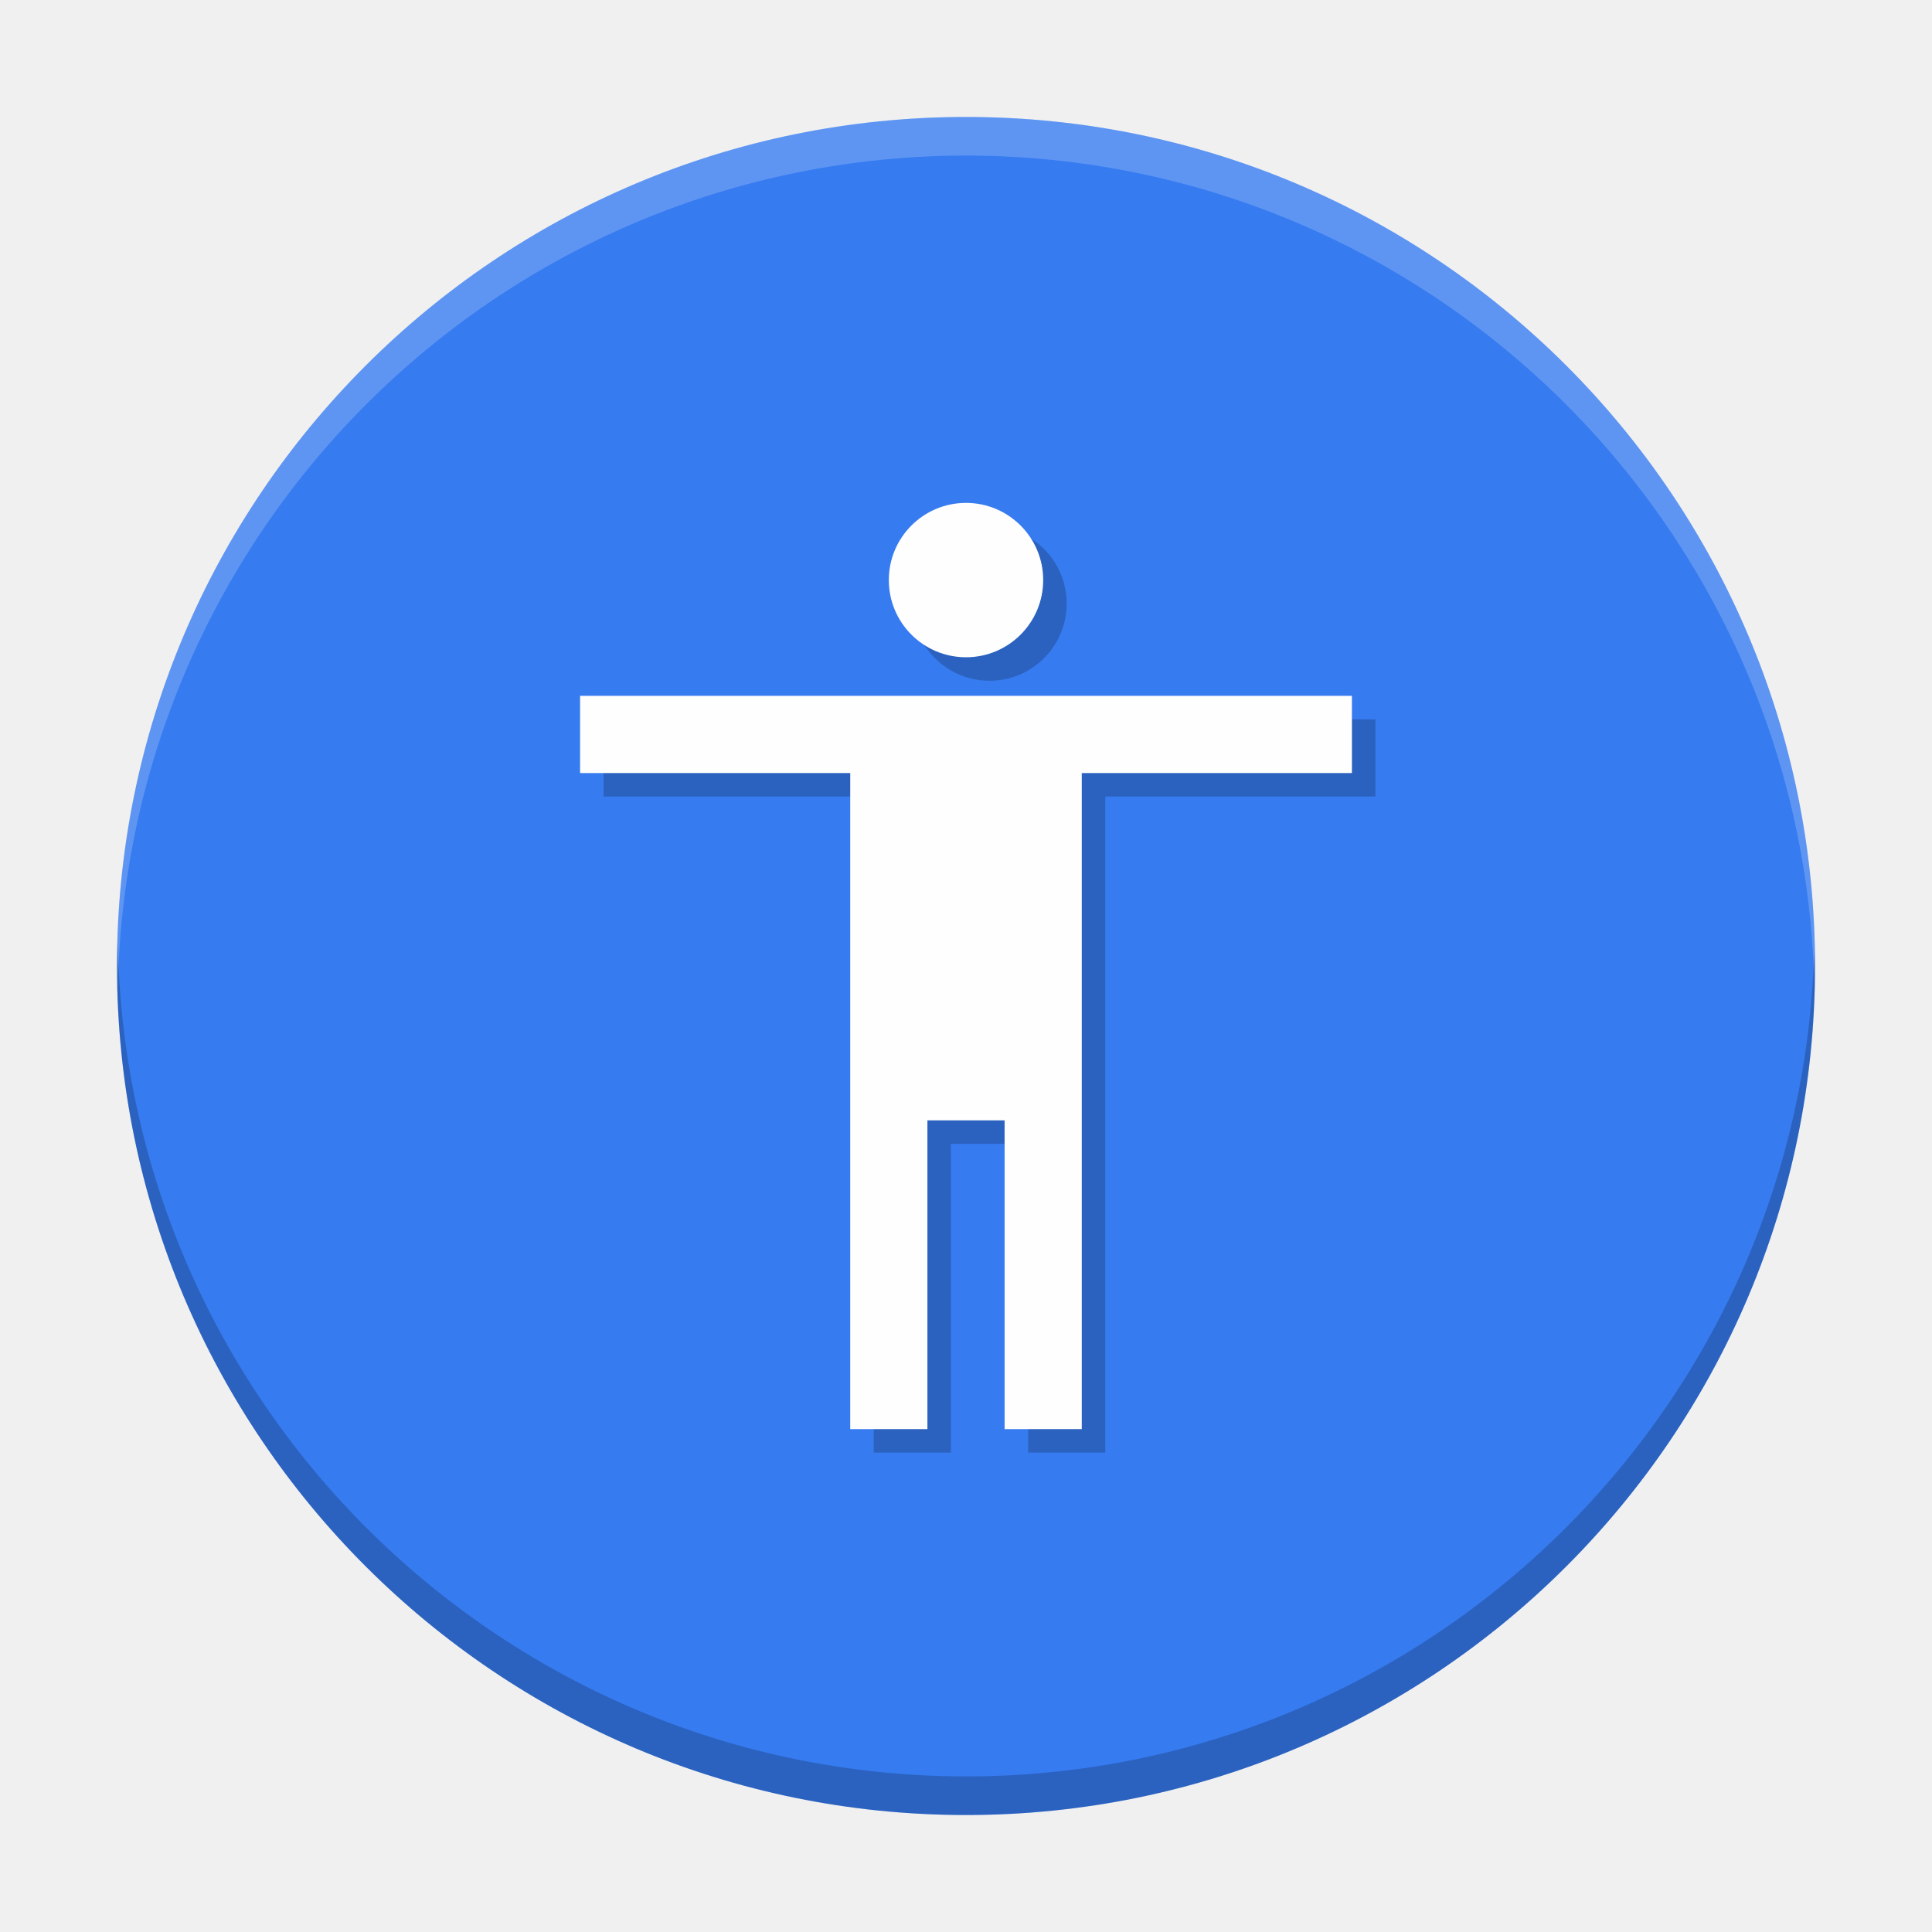
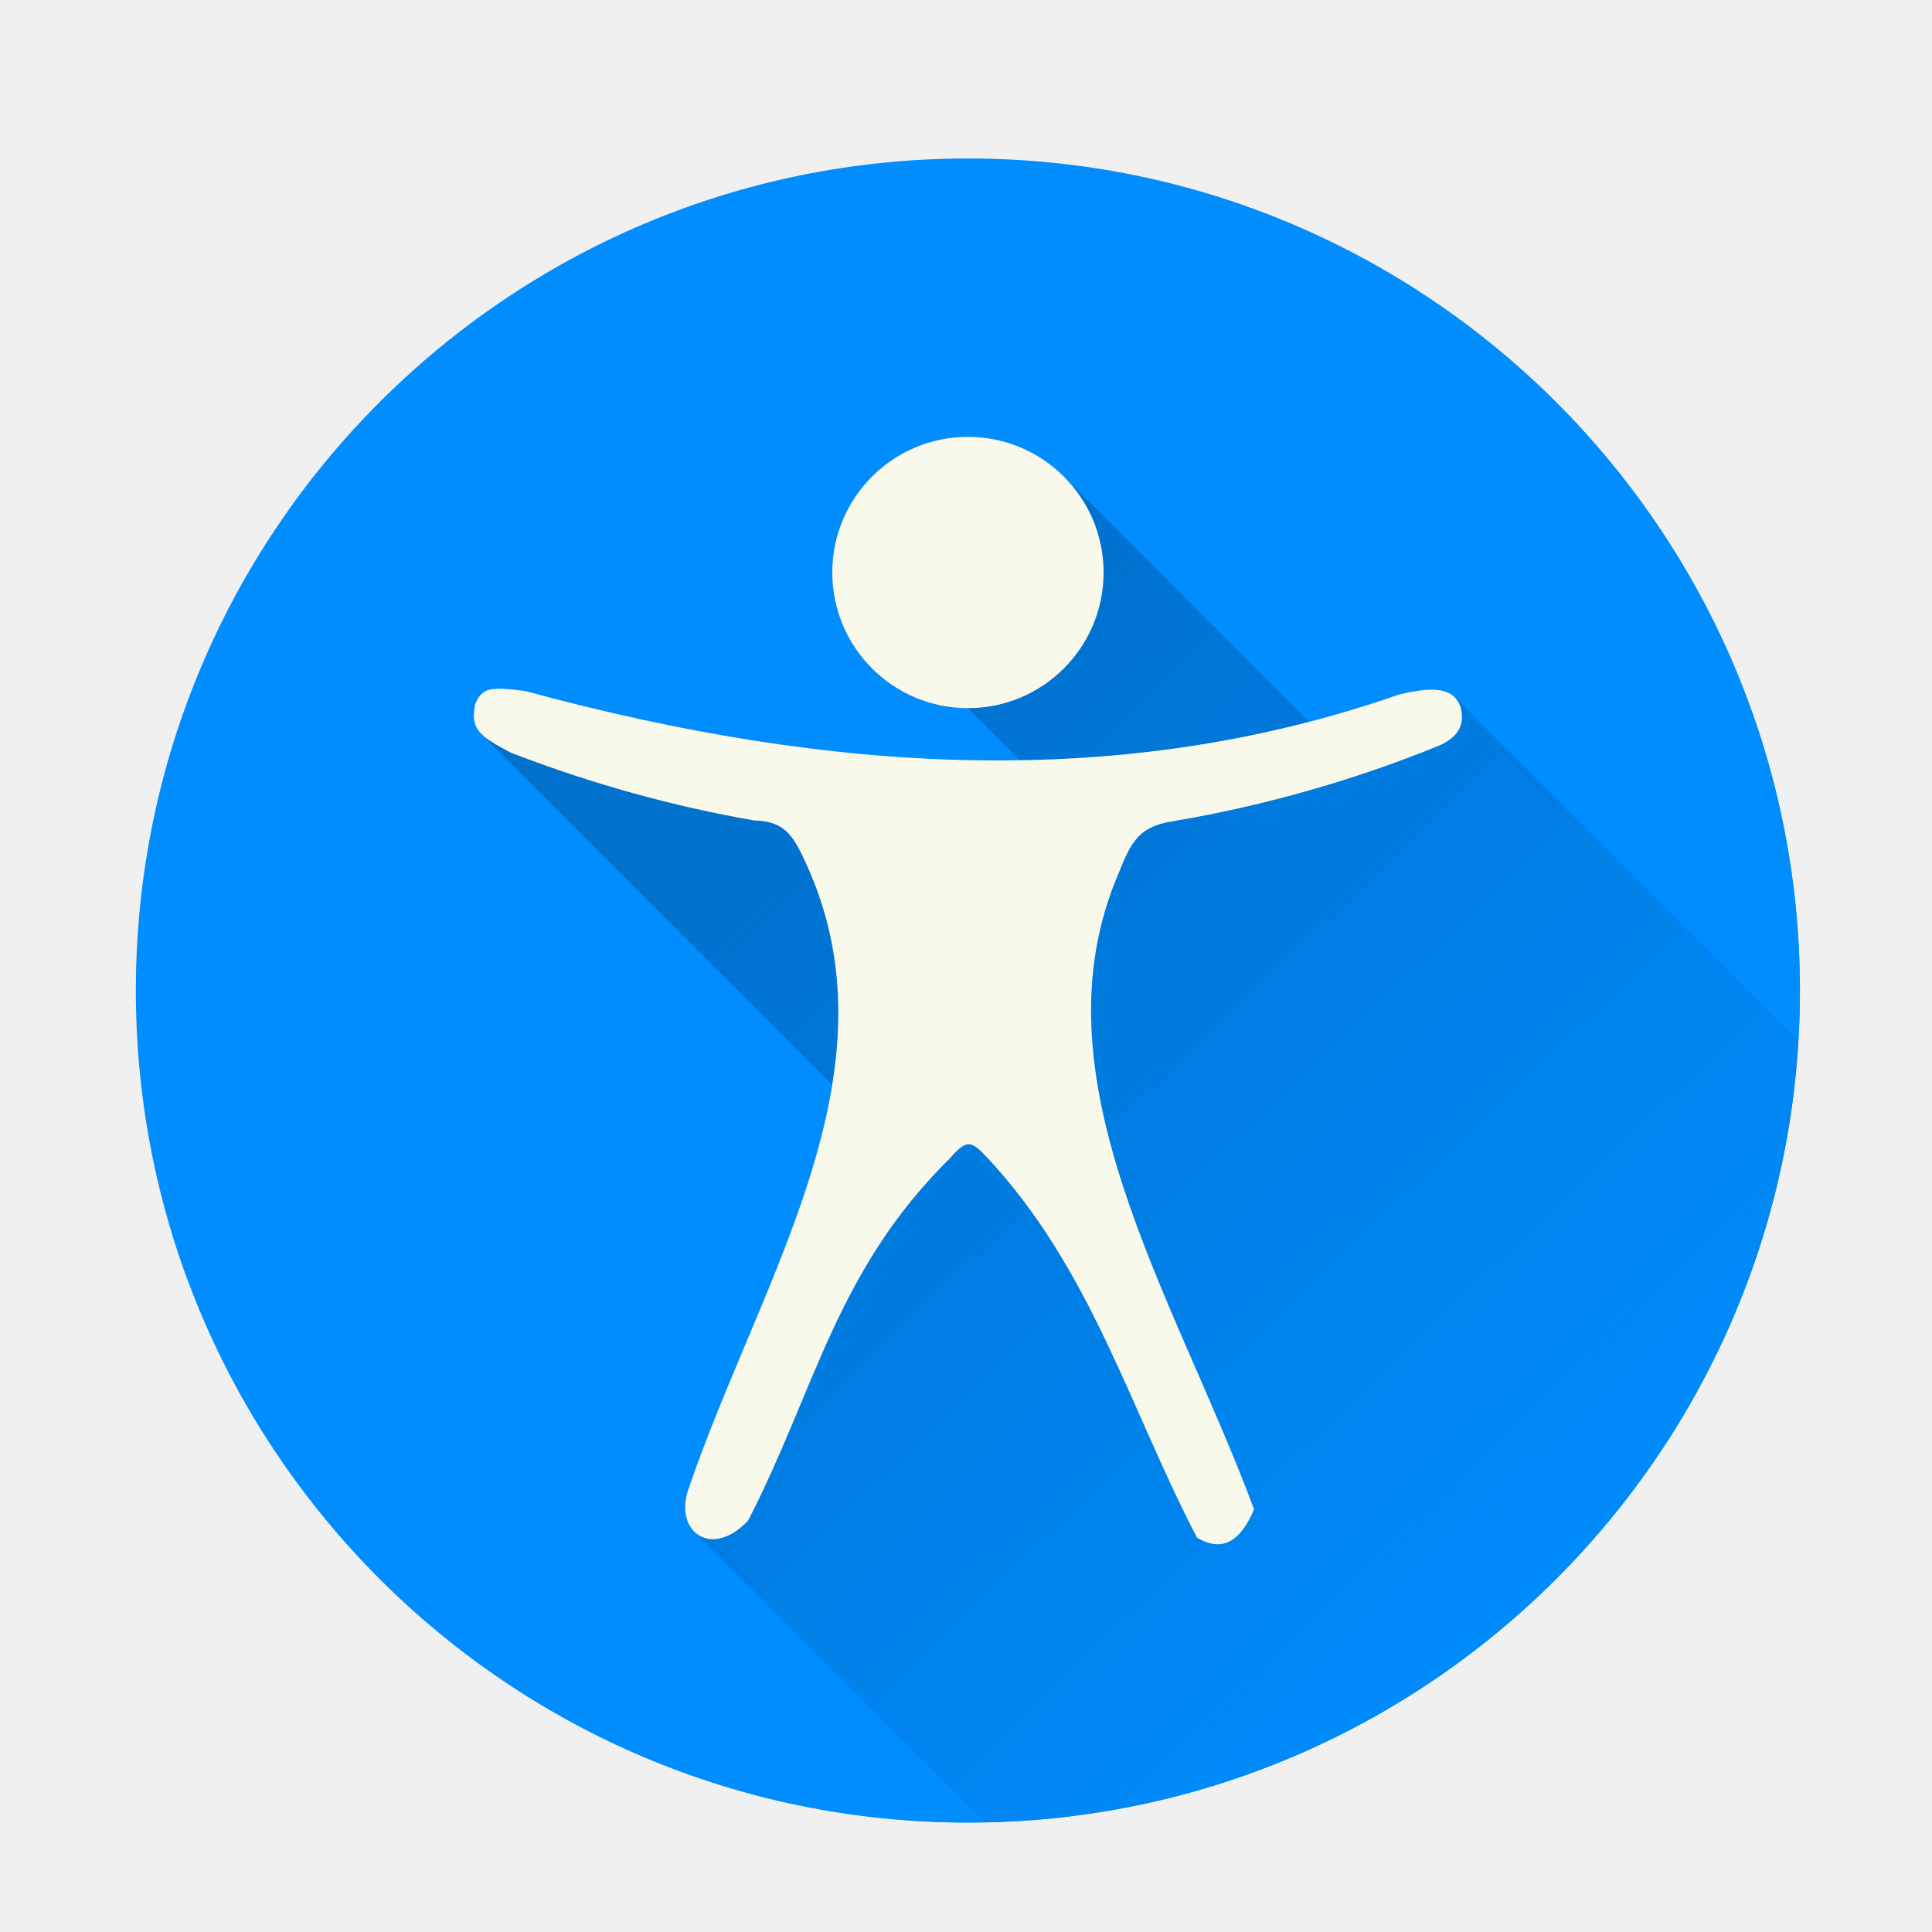
- <svg xmlns="http://www.w3.org/2000/svg" id="svg2" version="1.1" width="512" height="512" viewBox="0 0 512 512">
+ <svg xmlns="http://www.w3.org/2000/svg" xmlns:xlink="http://www.w3.org/1999/xlink" id="svg2" version="1.1" width="512" height="512">
  <defs id="defs6">
-     <filter id="filter4630" style="color-interpolation-filters:sRGB">
-       <feFlood id="feFlood4632" result="flood" flood-color="rgb(0,0,0)" flood-opacity="1" />
-       <feComposite id="feComposite4634" result="composite1" operator="in" in2="SourceGraphic" in="flood" />
-       <feGaussianBlur id="feGaussianBlur4636" result="blur" stdDeviation="0.5" in="composite1" />
-       <feOffset id="feOffset4638" result="offset" dy="0.5" dx="0" />
-       <feComposite id="feComposite4640" result="composite2" operator="over" in2="offset" in="SourceGraphic" />
-     </filter>
+     <linearGradient id="linearGradient3887">
+       <stop style="stop-color:#008dff;stop-opacity:1;" offset="0" id="stop3889" />
+       <stop style="stop-color:#008dff;stop-opacity:0;" offset="1" id="stop3891" />
+     </linearGradient>
+     <clipPath clipPathUnits="userSpaceOnUse" id="clipPath3881">
+       <path style="fill:#008dff;fill-opacity:1;fill-rule:evenodd;stroke:none" id="path3883" d="m 643,152.5 a 103.5,103.5 0 1 1 -207,0 103.5,103.5 0 1 1 207,0 z" transform="translate(-412,-17)" />
+     </clipPath>
+     <linearGradient xlink:href="#linearGradient3887" id="linearGradient3893" x1="621.262" y1="230.282" x2="518.549" y2="122.802" gradientUnits="userSpaceOnUse" />
+     <linearGradient xlink:href="#linearGradient3887" id="linearGradient3950" gradientUnits="userSpaceOnUse" x1="621.262" y1="230.282" x2="518.549" y2="122.802" />
  </defs>
-   <ellipse style="fill:#367bf0;fill-opacity:1;stroke:none;stroke-width:20.454;stroke-linecap:round;stroke-linejoin:round;stroke-miterlimit:4;stroke-dasharray:none;stroke-opacity:1" id="path4136" cx="256.001" cy="256" rx="224.999" ry="225" />
-   <path style="fill:#ffffff;fill-opacity:0.2;stroke:none;stroke-width:20.454;stroke-linecap:round;stroke-linejoin:round;stroke-miterlimit:4;stroke-dasharray:none;stroke-opacity:1" d="M 255.999,31 A 224.999,225 0 0 0 31,256 224.999,225 0 0 0 31.22,261.992 224.999,225 0 0 1 255.999,41.227 224.999,225 0 0 1 480.778,260.235 224.999,225 0 0 0 480.998,256 224.999,225 0 0 0 255.999,31 Z" id="circle4149" />
-   <path id="path4154" d="M 255.999,481 A 224.999,225 0 0 1 31,256 224.999,225 0 0 1 31.22,250.008 224.999,225 0 0 0 255.999,470.772 224.999,225 0 0 0 480.778,251.765 a 224.999,225 0 0 1 0.22,4.235 224.999,225 0 0 1 -224.999,225 z" style="fill:#000000;fill-opacity:0.2;stroke:none;stroke-width:20.454;stroke-linecap:round;stroke-linejoin:round;stroke-miterlimit:4;stroke-dasharray:none;stroke-opacity:1" />
-   <path style="fill:#000000;fill-opacity:0.2;stroke:none;stroke-width:10.227;stroke-opacity:1" d="m 262.226,139.5 a 20.454,20.455 0 0 0 -20.454,20.455 20.454,20.455 0 0 0 20.454,20.455 20.454,20.455 0 0 0 20.454,-20.455 20.454,20.455 0 0 0 -20.454,-20.455 z m -102.272,51.136 0,20.455 71.591,0 0,173.864 20.454,0 0,-81.818 20.454,0 0,81.818 20.454,0 0,-173.864 71.591,0 0,-20.455 -92.045,0 -112.499,0 z" id="path4156" />
-   <path id="path4173" d="m 256.001,133.272 a 20.454,20.455 0 0 0 -20.454,20.455 20.454,20.455 0 0 0 20.454,20.455 20.454,20.455 0 0 0 20.454,-20.455 20.454,20.455 0 0 0 -20.454,-20.455 z m -102.272,51.136 0,20.455 71.591,0 0,173.864 20.454,0 0,-81.818 20.454,0 0,81.818 20.454,0 0,-173.864 71.591,0 0,-20.455 -92.045,0 -112.499,0 z" style="fill:#fefefe;fill-opacity:1;stroke:none;stroke-width:10.227;stroke-opacity:1" />
+   <g id="g3914" transform="matrix(2.130435,0,0,2.130435,-15.13044,-571.5652)">
+     <path style="fill:#008dff;fill-opacity:1;fill-rule:evenodd;stroke:none" id="path3772" d="M 643,152.5 C 643,209.661 596.661,256 539.5,256 482.339,256 436,209.661 436,152.5 436,95.339 482.339,49 539.5,49 596.661,49 643,95.339 643,152.5 z" transform="translate(-412,239)" />
+     <g transform="translate(0,256)" style="opacity:0.196" clip-path="url(#clipPath3881)" id="g3783">
+       <g style="fill:#000000;fill-opacity:1;fill-rule:evenodd;stroke:none" id="g3785">
+         <path d="m 127.504,66.625 c -9.32,0 -16.875,7.555 -16.875,16.875 l 212.132,212.132 c 0,-9.32 7.555,-16.875 16.875,-16.875 z" id="path3787" />
+         <path d="m 110.629,83.5 c 0,9.32 7.555,16.875 16.875,16.875 l 212.132,212.132 c -9.32,0 -16.875,-7.555 -16.875,-16.875 z" id="path3789" />
+         <path d="m 127.504,100.375 c 9.32,0 16.875,-7.555 16.875,-16.875 l 212.132,212.132 c 0,9.32 -7.555,16.875 -16.875,16.875 z" id="path3791" />
+         <path d="m 144.379,83.5 c 0,-4.66 -1.889,-8.879 -4.943,-11.932 l 212.132,212.132 c 3.054,3.054 4.943,7.273 4.943,11.932 z" id="path3793" />
+         <path d="m 139.436,71.567 c -3.054,-3.054 -7.273,-4.943 -11.932,-4.943 L 339.636,278.757 c 4.66,0 8.879,1.889 11.932,4.943 z" id="path3795" />
+         <path d="m 68.754,97.968 c -1.42,0.081 -1.963,0.602 -2.531,1.844 L 278.355,311.944 c 0.568,-1.242 1.111,-1.763 2.531,-1.844 z" id="path3797" />
+         <path d="m 66.223,99.812 c -0.397,1.788 -0.165,2.847 0.769,3.781 L 279.123,315.725 c -0.934,-0.934 -1.166,-1.993 -0.769,-3.781 z" id="path3799" />
+         <path d="m 66.991,103.593 c 0.749,0.749 1.949,1.416 3.638,2.313 L 282.761,318.038 c -1.689,-0.896 -2.889,-1.564 -3.638,-2.313 z" id="path3801" />
+         <path d="m 70.629,105.906 c 10.216,3.95 20.351,6.703 30.281,8.438 l 212.132,212.132 c -9.93,-1.734 -20.065,-4.488 -30.281,-8.438 z" id="path3803" />
+         <path d="m 100.91,114.343 c 1.696,0.026 2.852,0.426 3.737,1.125 l 212.132,212.132 c -0.885,-0.7 -2.041,-1.1 -3.737,-1.125 z" id="path3805" />
+         <path d="m 104.647,115.469 c 0.151,0.119 0.293,0.247 0.43,0.383 l 212.132,212.132 c -0.136,-0.136 -0.279,-0.264 -0.43,-0.383 z" id="path3807" />
+         <path d="m 105.076,115.852 c 0.88,0.88 1.487,2.107 2.177,3.585 l 212.132,212.132 c -0.691,-1.478 -1.298,-2.705 -2.177,-3.585 z" id="path3809" />
+         <path d="m 107.254,119.437 c 12.166,26.16 -5.566,51.834 -14.531,78.125 L 304.855,409.694 c 8.966,-26.291 26.697,-51.965 14.531,-78.125 z" id="path3811" />
+         <path d="m 92.723,197.562 c -0.762,2.245 -0.346,4.161 0.735,5.242 L 305.589,414.936 c -1.081,-1.081 -1.496,-2.997 -0.735,-5.242 z" id="path3813" />
+         <path d="m 93.457,202.804 c 1.448,1.448 4.092,1.398 6.703,-1.367 l 212.132,212.132 c -2.611,2.765 -5.254,2.815 -6.703,1.367 z" id="path3815" />
+         <path d="m 100.16,201.437 c 8.352,-16.202 10.894,-31.037 25.094,-45.062 l 212.132,212.132 c -14.2,14.025 -16.741,28.86 -25.094,45.062 z" id="path3817" />
+         <path d="m 125.254,156.375 c 1.887,-2.157 2.522,-2.244 4.079,-0.687 L 341.465,367.819 c -1.557,-1.557 -2.192,-1.47 -4.079,0.687 z" id="path3819" />
+         <path d="m 129.333,155.687 c 0.143,0.143 0.293,0.299 0.452,0.469 l 212.132,212.132 c -0.16,-0.17 -0.31,-0.326 -0.452,-0.469 z" id="path3821" />
+         <path d="m 129.785,156.156 c 13.085,13.938 17.88,31.435 26.219,47.406 l 212.132,212.132 c -8.339,-15.971 -13.134,-33.469 -26.219,-47.406 z" id="path3823" />
+         <path d="m 156.004,203.562 c 3.419,2.007 5.554,0.098 7.094,-3.531 l 212.132,212.132 c -1.54,3.63 -3.675,5.538 -7.094,3.531 z" id="path3825" />
+         <path d="m 163.097,200.031 c -9.933,-26.697 -27.898,-53.863 -16.75,-79.344 l 212.132,212.132 c -11.148,25.48 6.817,52.647 16.75,79.344 z" id="path3827" />
+         <path d="m 146.347,120.687 c 1.55,-4.008 2.704,-5.582 6.5,-6.219 l 212.132,212.132 c -3.796,0.636 -4.95,2.21 -6.5,6.219 z" id="path3829" />
+         <path d="m 152.847,114.468 c 11.723,-1.971 22.811,-5.197 33.125,-9.375 l 212.132,212.132 c -10.314,4.178 -21.402,7.404 -33.125,9.375 z" id="path3831" />
+         <path d="m 185.972,105.093 c 2.42,-1.044 3.475,-2.545 2.781,-4.969 l 212.132,212.132 c 0.694,2.424 -0.362,3.925 -2.781,4.969 z" id="path3833" />
+         <path d="m 188.754,100.125 c -0.18,-0.449 -0.416,-0.816 -0.709,-1.109 L 400.177,311.148 c 0.293,0.293 0.529,0.659 0.709,1.109 z" id="path3835" />
+         <path d="m 188.045,99.016 c -1.255,-1.255 -3.549,-1.146 -6.947,-0.329 l 212.132,212.132 c 3.398,-0.817 5.693,-0.926 6.947,0.329 z" id="path3837" />
+         <path d="m 181.097,98.687 c -34.371,11.995 -70.518,9.921 -108.625,-0.438 L 284.605,310.382 c 38.107,10.358 74.254,12.432 108.625,0.438 z" id="path3839" />
+         <path d="m 72.473,98.25 c -1.702,-0.225 -2.867,-0.33 -3.719,-0.281 L 280.886,310.1 c 0.852,-0.048 2.016,0.057 3.719,0.281 z" id="path3841" />
+       </g>
+       <path id="path3775" d="m 127.504,66.625 c -9.32,0 -16.875,7.555 -16.875,16.875 0,9.32 7.555,16.875 16.875,16.875 9.32,0 16.875,-7.555 16.875,-16.875 0,-9.32 -7.555,-16.875 -16.875,-16.875 z M 68.754,97.968 c -1.42,0.081 -1.963,0.602 -2.531,1.844 -0.715,3.221 0.612,4.08 4.406,6.094 10.216,3.95 20.351,6.703 30.281,8.438 1.696,0.026 2.852,0.426 3.737,1.125 1.123,0.889 1.809,2.262 2.607,3.968 12.166,26.16 -5.566,51.834 -14.531,78.125 -1.782,5.252 2.879,8.704 7.437,3.875 8.352,-16.202 10.894,-31.037 25.094,-45.062 2.059,-2.354 2.627,-2.243 4.531,-0.219 13.085,13.938 17.88,31.435 26.219,47.406 3.419,2.007 5.554,0.098 7.094,-3.531 -9.933,-26.697 -27.898,-53.863 -16.75,-79.344 1.55,-4.008 2.704,-5.582 6.5,-6.219 11.723,-1.971 22.811,-5.197 33.125,-9.375 2.42,-1.044 3.475,-2.545 2.781,-4.969 -0.953,-2.375 -3.466,-2.445 -7.656,-1.438 -34.371,11.995 -70.518,9.921 -108.625,-0.438 -1.702,-0.225 -2.867,-0.33 -3.719,-0.281 z" style="fill:#000000;fill-opacity:1;fill-rule:evenodd;stroke:none" />
+     </g>
+     <path transform="translate(-412,239)" d="M 643,152.5 C 643,209.661 596.661,256 539.5,256 482.339,256 436,209.661 436,152.5 436,95.339 482.339,49 539.5,49 596.661,49 643,95.339 643,152.5 z" id="path3885" style="fill:url(#linearGradient3950);fill-opacity:1;fill-rule:evenodd;stroke:none" />
+     <path style="fill:#f9f9eb;fill-opacity:1;fill-rule:evenodd;stroke:none" d="m 127.504,322.625 c -9.32,0 -16.875,7.555 -16.875,16.875 0,9.32 7.555,16.875 16.875,16.875 9.32,0 16.875,-7.555 16.875,-16.875 0,-9.32 -7.555,-16.875 -16.875,-16.875 z m -58.75,31.344 c -1.42,0.081 -1.963,0.602 -2.531,1.844 -0.715,3.221 0.612,4.08 4.406,6.094 10.216,3.95 20.351,6.703 30.281,8.438 1.696,0.026 2.852,0.426 3.737,1.125 1.123,0.889 1.809,2.262 2.607,3.968 12.166,26.16 -5.566,51.834 -14.531,78.125 -1.782,5.252 2.879,8.704 7.437,3.875 8.352,-16.202 10.894,-31.037 25.094,-45.062 2.059,-2.354 2.627,-2.243 4.531,-0.219 13.085,13.938 17.88,31.435 26.219,47.406 3.419,2.007 5.554,0.098 7.094,-3.531 -9.933,-26.697 -27.898,-53.863 -16.75,-79.344 1.55,-4.008 2.704,-5.582 6.5,-6.219 11.723,-1.971 22.811,-5.197 33.125,-9.375 2.42,-1.044 3.475,-2.545 2.781,-4.969 -0.953,-2.375 -3.466,-2.445 -7.656,-1.438 -34.371,11.995 -70.518,9.921 -108.625,-0.438 -1.702,-0.225 -2.867,-0.33 -3.719,-0.281 z" id="path2989" />
+   </g>
</svg>
